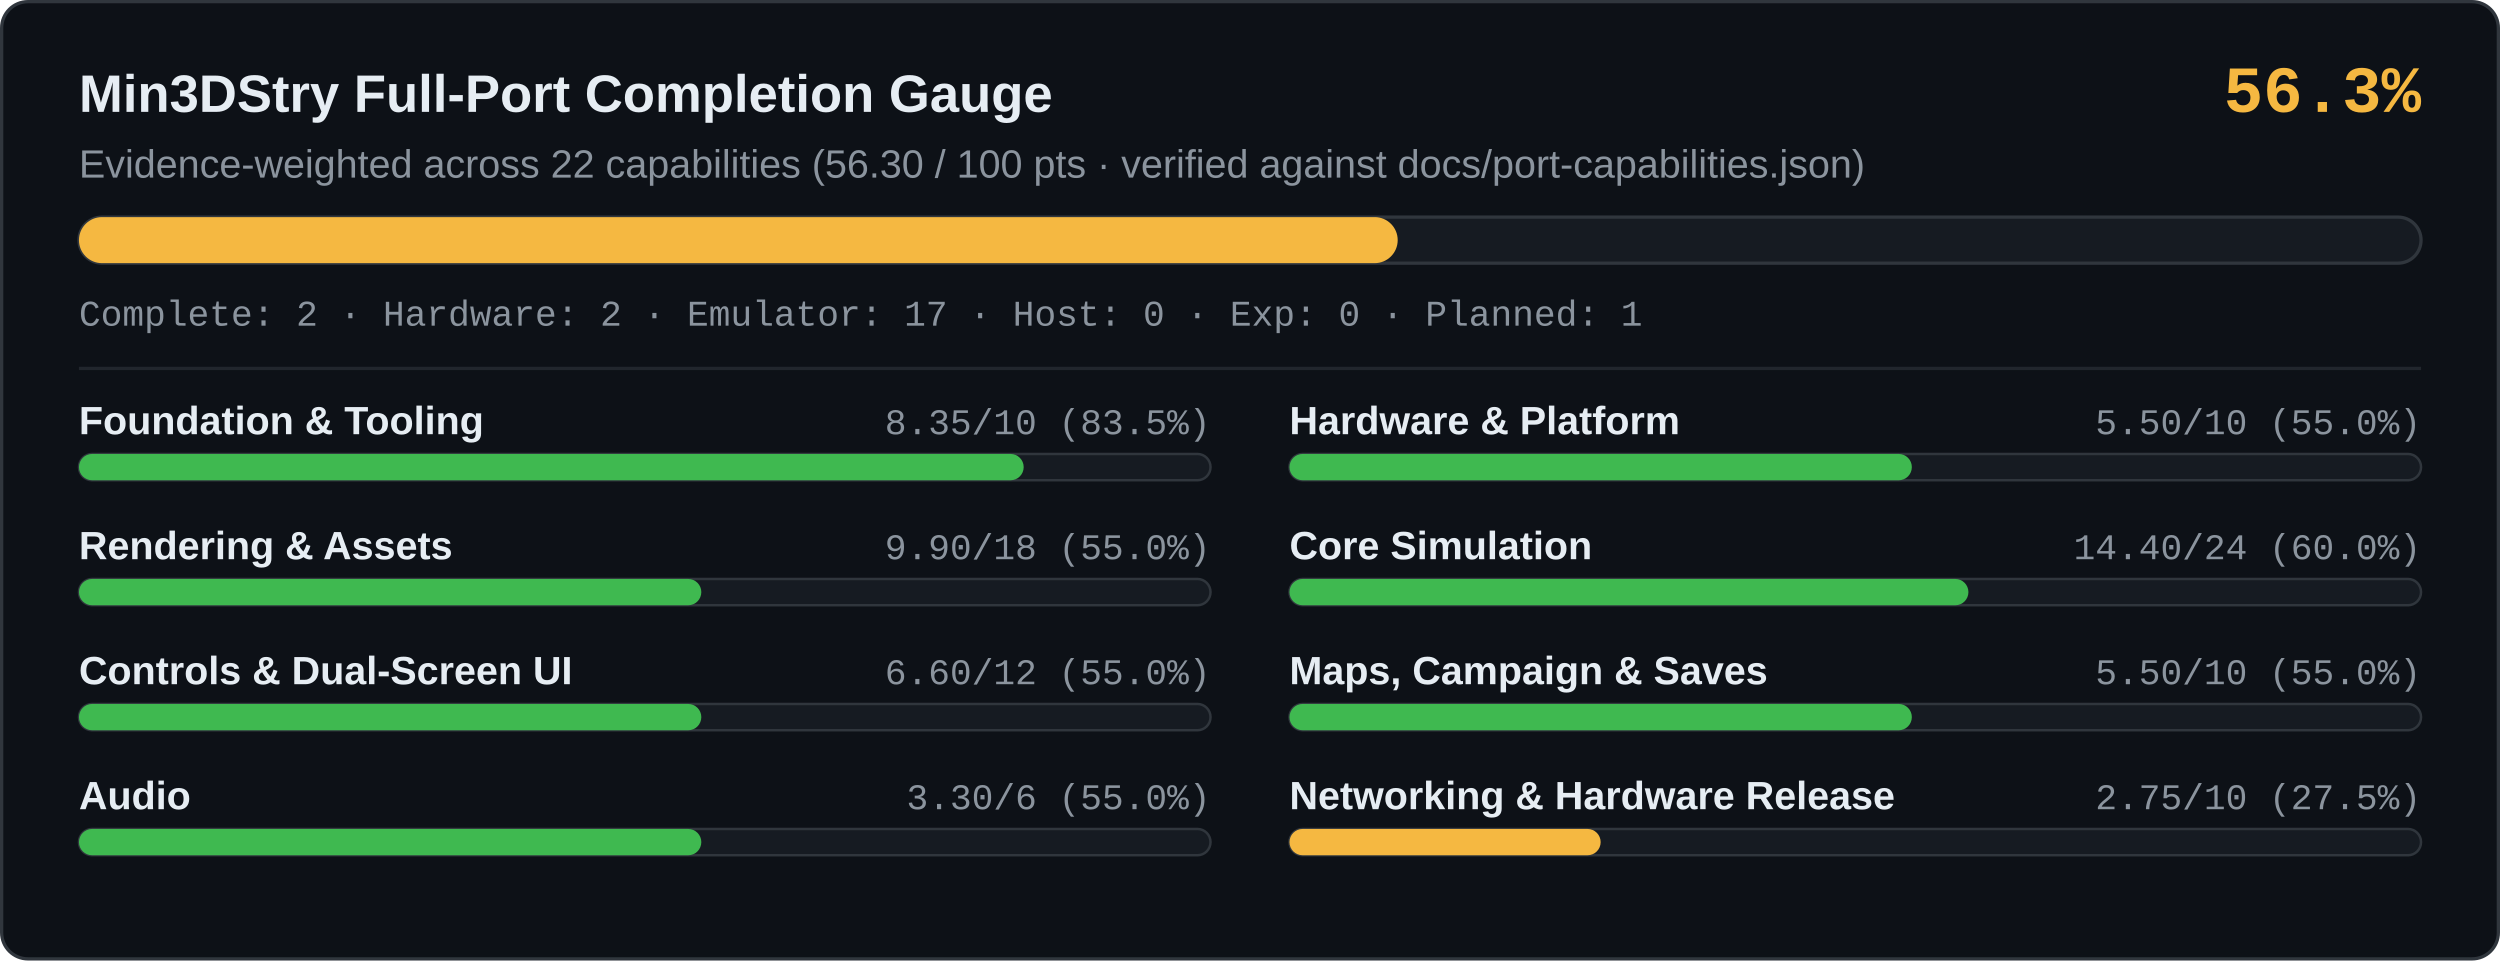
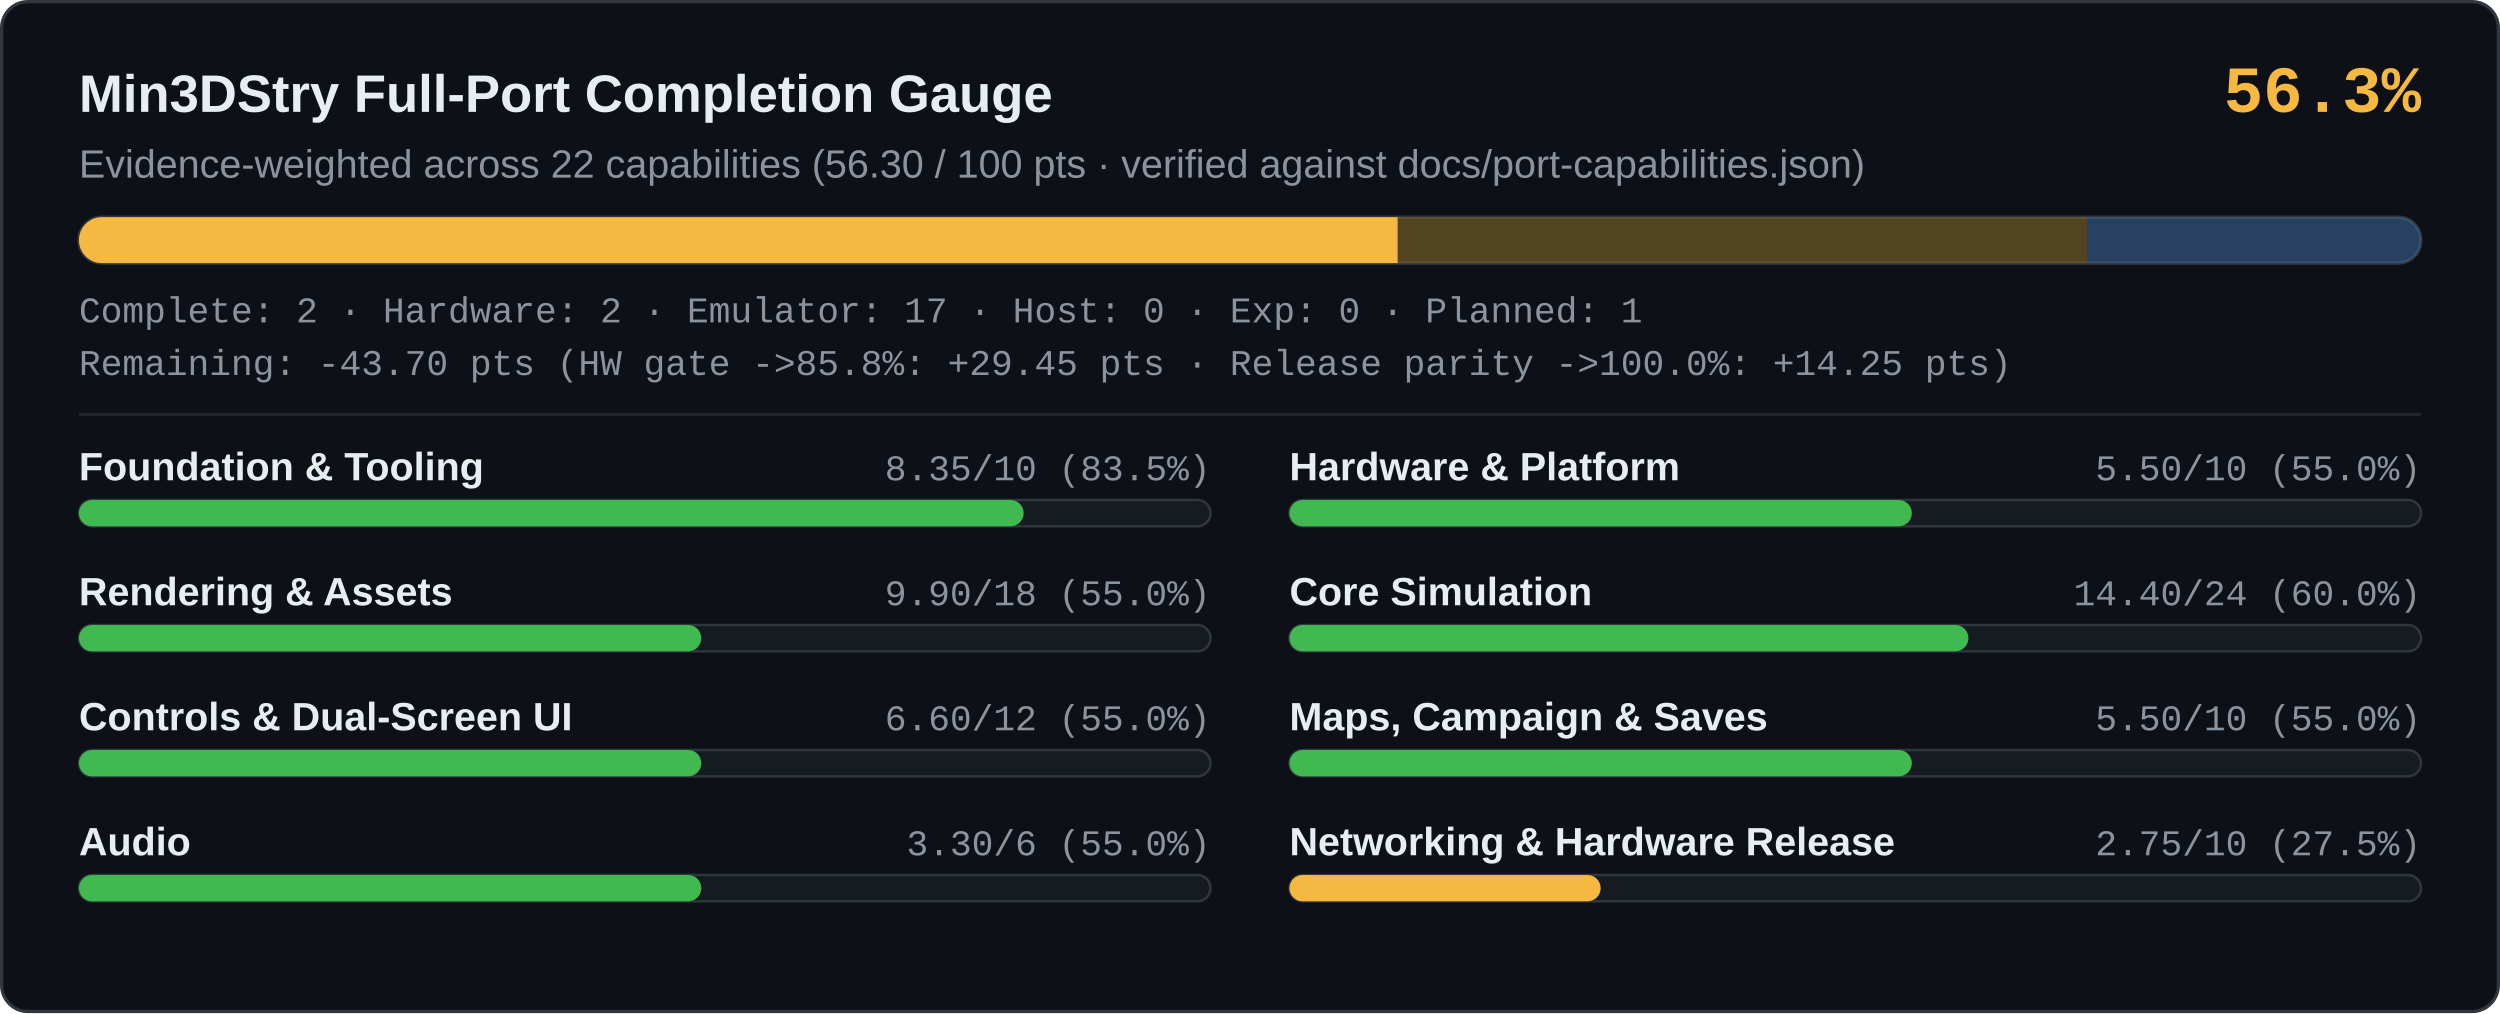
- <svg xmlns="http://www.w3.org/2000/svg" width="760" height="292" viewBox="0 0 760 292" role="img" aria-label="Min3DStry Port Completion 56.3%">
-   <rect x="0.5" y="0.5" width="759" height="291" rx="8" fill="#0d1117" stroke="#30363d" />
+ <svg xmlns="http://www.w3.org/2000/svg" width="760" height="308" viewBox="0 0 760 308" role="img" aria-label="Min3DStry Port Completion 56.3%">
+   <defs>
+     <clipPath id="barClip">
+       <rect x="24" y="66" width="712" height="14" rx="7" />
+     </clipPath>
+   </defs>
+   <rect x="0.5" y="0.5" width="759" height="307" rx="8" fill="#0d1117" stroke="#30363d" />
  <text x="24" y="34" fill="#e6edf3" font-family="Segoe UI, Ubuntu, Arial, sans-serif" font-size="16" font-weight="700">Min3DStry Full-Port Completion Gauge</text>
  <text x="736" y="34" text-anchor="end" fill="#f5b841" font-family="Consolas, Liberation Mono, monospace" font-size="20" font-weight="700">56.3%</text>
  <text x="24" y="54" fill="#8b949e" font-family="Segoe UI, Ubuntu, Arial, sans-serif" font-size="12">Evidence-weighted across 22 capabilities (56.30 / 100 pts · verified against docs/port-capabilities.json)</text>
  <rect x="24" y="66" width="712" height="14" rx="7" fill="#161b22" stroke="#30363d" />
-   <rect x="24" y="66" width="400.9" height="14" rx="7" fill="#f5b841" />
-   <text x="24" y="99" fill="#8b949e" font-family="Consolas, Liberation Mono, monospace" font-size="11">Complete: 2  ·  Hardware: 2  ·  Emulator: 17  ·  Host: 0  ·  Exp: 0  ·  Planned: 1</text>
-   <line x1="24" y1="112" x2="736" y2="112" stroke="#21262d" stroke-width="1" />
-   <text x="24" y="132" fill="#e6edf3" font-family="Segoe UI, Ubuntu, Arial, sans-serif" font-size="12" font-weight="600">Foundation &amp; Tooling</text>
-   <text x="368" y="132" text-anchor="end" fill="#8b949e" font-family="Consolas, Liberation Mono, monospace" font-size="11">8.35/10 (83.5%)</text>
-   <rect x="24" y="138" width="344" height="8" rx="4" fill="#161b22" stroke="#30363d" stroke-width="0.75" />
-   <rect x="24" y="138" width="287.2" height="8" rx="4" fill="#3fb950" />
-   <text x="392" y="132" fill="#e6edf3" font-family="Segoe UI, Ubuntu, Arial, sans-serif" font-size="12" font-weight="600">Hardware &amp; Platform</text>
-   <text x="736" y="132" text-anchor="end" fill="#8b949e" font-family="Consolas, Liberation Mono, monospace" font-size="11">5.50/10 (55.0%)</text>
-   <rect x="392" y="138" width="344" height="8" rx="4" fill="#161b22" stroke="#30363d" stroke-width="0.75" />
-   <rect x="392" y="138" width="189.2" height="8" rx="4" fill="#3fb950" />
-   <text x="24" y="170" fill="#e6edf3" font-family="Segoe UI, Ubuntu, Arial, sans-serif" font-size="12" font-weight="600">Rendering &amp; Assets</text>
-   <text x="368" y="170" text-anchor="end" fill="#8b949e" font-family="Consolas, Liberation Mono, monospace" font-size="11">9.90/18 (55.0%)</text>
-   <rect x="24" y="176" width="344" height="8" rx="4" fill="#161b22" stroke="#30363d" stroke-width="0.75" />
-   <rect x="24" y="176" width="189.2" height="8" rx="4" fill="#3fb950" />
-   <text x="392" y="170" fill="#e6edf3" font-family="Segoe UI, Ubuntu, Arial, sans-serif" font-size="12" font-weight="600">Core Simulation</text>
-   <text x="736" y="170" text-anchor="end" fill="#8b949e" font-family="Consolas, Liberation Mono, monospace" font-size="11">14.40/24 (60.0%)</text>
-   <rect x="392" y="176" width="344" height="8" rx="4" fill="#161b22" stroke="#30363d" stroke-width="0.75" />
-   <rect x="392" y="176" width="206.4" height="8" rx="4" fill="#3fb950" />
-   <text x="24" y="208" fill="#e6edf3" font-family="Segoe UI, Ubuntu, Arial, sans-serif" font-size="12" font-weight="600">Controls &amp; Dual-Screen UI</text>
-   <text x="368" y="208" text-anchor="end" fill="#8b949e" font-family="Consolas, Liberation Mono, monospace" font-size="11">6.60/12 (55.0%)</text>
-   <rect x="24" y="214" width="344" height="8" rx="4" fill="#161b22" stroke="#30363d" stroke-width="0.75" />
-   <rect x="24" y="214" width="189.2" height="8" rx="4" fill="#3fb950" />
-   <text x="392" y="208" fill="#e6edf3" font-family="Segoe UI, Ubuntu, Arial, sans-serif" font-size="12" font-weight="600">Maps, Campaign &amp; Saves</text>
-   <text x="736" y="208" text-anchor="end" fill="#8b949e" font-family="Consolas, Liberation Mono, monospace" font-size="11">5.50/10 (55.0%)</text>
-   <rect x="392" y="214" width="344" height="8" rx="4" fill="#161b22" stroke="#30363d" stroke-width="0.75" />
-   <rect x="392" y="214" width="189.2" height="8" rx="4" fill="#3fb950" />
-   <text x="24" y="246" fill="#e6edf3" font-family="Segoe UI, Ubuntu, Arial, sans-serif" font-size="12" font-weight="600">Audio</text>
-   <text x="368" y="246" text-anchor="end" fill="#8b949e" font-family="Consolas, Liberation Mono, monospace" font-size="11">3.30/6 (55.0%)</text>
-   <rect x="24" y="252" width="344" height="8" rx="4" fill="#161b22" stroke="#30363d" stroke-width="0.75" />
-   <rect x="24" y="252" width="189.2" height="8" rx="4" fill="#3fb950" />
-   <text x="392" y="246" fill="#e6edf3" font-family="Segoe UI, Ubuntu, Arial, sans-serif" font-size="12" font-weight="600">Networking &amp; Hardware Release</text>
-   <text x="736" y="246" text-anchor="end" fill="#8b949e" font-family="Consolas, Liberation Mono, monospace" font-size="11">2.75/10 (27.5%)</text>
-   <rect x="392" y="252" width="344" height="8" rx="4" fill="#161b22" stroke="#30363d" stroke-width="0.75" />
-   <rect x="392" y="252" width="94.6" height="8" rx="4" fill="#f5b841" />
+   <g clip-path="url(#barClip)">
+     <rect x="24" y="66" width="400.9" height="14" fill="#f5b841" />
+     <rect x="424.9" y="66" width="209.7" height="14" fill="#d29922" fill-opacity="0.32" />
+     <rect x="634.6" y="66" width="101.4" height="14" fill="#58a6ff" fill-opacity="0.28" />
+   </g>
+   <text x="24" y="98" fill="#8b949e" font-family="Consolas, Liberation Mono, monospace" font-size="11">Complete: 2  ·  Hardware: 2  ·  Emulator: 17  ·  Host: 0  ·  Exp: 0  ·  Planned: 1</text>
+   <text x="24" y="114" fill="#8b949e" font-family="Consolas, Liberation Mono, monospace" font-size="11">Remaining: -43.70 pts  (HW gate -&gt;85.8%: +29.45 pts  ·  Release parity -&gt;100.0%: +14.25 pts)</text>
+   <line x1="24" y1="126" x2="736" y2="126" stroke="#21262d" stroke-width="1" />
+   <text x="24" y="146" fill="#e6edf3" font-family="Segoe UI, Ubuntu, Arial, sans-serif" font-size="12" font-weight="600">Foundation &amp; Tooling</text>
+   <text x="368" y="146" text-anchor="end" fill="#8b949e" font-family="Consolas, Liberation Mono, monospace" font-size="11">8.35/10 (83.5%)</text>
+   <rect x="24" y="152" width="344" height="8" rx="4" fill="#161b22" stroke="#30363d" stroke-width="0.75" />
+   <rect x="24" y="152" width="287.2" height="8" rx="4" fill="#3fb950" />
+   <text x="392" y="146" fill="#e6edf3" font-family="Segoe UI, Ubuntu, Arial, sans-serif" font-size="12" font-weight="600">Hardware &amp; Platform</text>
+   <text x="736" y="146" text-anchor="end" fill="#8b949e" font-family="Consolas, Liberation Mono, monospace" font-size="11">5.50/10 (55.0%)</text>
+   <rect x="392" y="152" width="344" height="8" rx="4" fill="#161b22" stroke="#30363d" stroke-width="0.75" />
+   <rect x="392" y="152" width="189.2" height="8" rx="4" fill="#3fb950" />
+   <text x="24" y="184" fill="#e6edf3" font-family="Segoe UI, Ubuntu, Arial, sans-serif" font-size="12" font-weight="600">Rendering &amp; Assets</text>
+   <text x="368" y="184" text-anchor="end" fill="#8b949e" font-family="Consolas, Liberation Mono, monospace" font-size="11">9.90/18 (55.0%)</text>
+   <rect x="24" y="190" width="344" height="8" rx="4" fill="#161b22" stroke="#30363d" stroke-width="0.75" />
+   <rect x="24" y="190" width="189.2" height="8" rx="4" fill="#3fb950" />
+   <text x="392" y="184" fill="#e6edf3" font-family="Segoe UI, Ubuntu, Arial, sans-serif" font-size="12" font-weight="600">Core Simulation</text>
+   <text x="736" y="184" text-anchor="end" fill="#8b949e" font-family="Consolas, Liberation Mono, monospace" font-size="11">14.40/24 (60.0%)</text>
+   <rect x="392" y="190" width="344" height="8" rx="4" fill="#161b22" stroke="#30363d" stroke-width="0.75" />
+   <rect x="392" y="190" width="206.4" height="8" rx="4" fill="#3fb950" />
+   <text x="24" y="222" fill="#e6edf3" font-family="Segoe UI, Ubuntu, Arial, sans-serif" font-size="12" font-weight="600">Controls &amp; Dual-Screen UI</text>
+   <text x="368" y="222" text-anchor="end" fill="#8b949e" font-family="Consolas, Liberation Mono, monospace" font-size="11">6.60/12 (55.0%)</text>
+   <rect x="24" y="228" width="344" height="8" rx="4" fill="#161b22" stroke="#30363d" stroke-width="0.75" />
+   <rect x="24" y="228" width="189.2" height="8" rx="4" fill="#3fb950" />
+   <text x="392" y="222" fill="#e6edf3" font-family="Segoe UI, Ubuntu, Arial, sans-serif" font-size="12" font-weight="600">Maps, Campaign &amp; Saves</text>
+   <text x="736" y="222" text-anchor="end" fill="#8b949e" font-family="Consolas, Liberation Mono, monospace" font-size="11">5.50/10 (55.0%)</text>
+   <rect x="392" y="228" width="344" height="8" rx="4" fill="#161b22" stroke="#30363d" stroke-width="0.75" />
+   <rect x="392" y="228" width="189.2" height="8" rx="4" fill="#3fb950" />
+   <text x="24" y="260" fill="#e6edf3" font-family="Segoe UI, Ubuntu, Arial, sans-serif" font-size="12" font-weight="600">Audio</text>
+   <text x="368" y="260" text-anchor="end" fill="#8b949e" font-family="Consolas, Liberation Mono, monospace" font-size="11">3.30/6 (55.0%)</text>
+   <rect x="24" y="266" width="344" height="8" rx="4" fill="#161b22" stroke="#30363d" stroke-width="0.75" />
+   <rect x="24" y="266" width="189.2" height="8" rx="4" fill="#3fb950" />
+   <text x="392" y="260" fill="#e6edf3" font-family="Segoe UI, Ubuntu, Arial, sans-serif" font-size="12" font-weight="600">Networking &amp; Hardware Release</text>
+   <text x="736" y="260" text-anchor="end" fill="#8b949e" font-family="Consolas, Liberation Mono, monospace" font-size="11">2.75/10 (27.5%)</text>
+   <rect x="392" y="266" width="344" height="8" rx="4" fill="#161b22" stroke="#30363d" stroke-width="0.75" />
+   <rect x="392" y="266" width="94.6" height="8" rx="4" fill="#f5b841" />
</svg>
